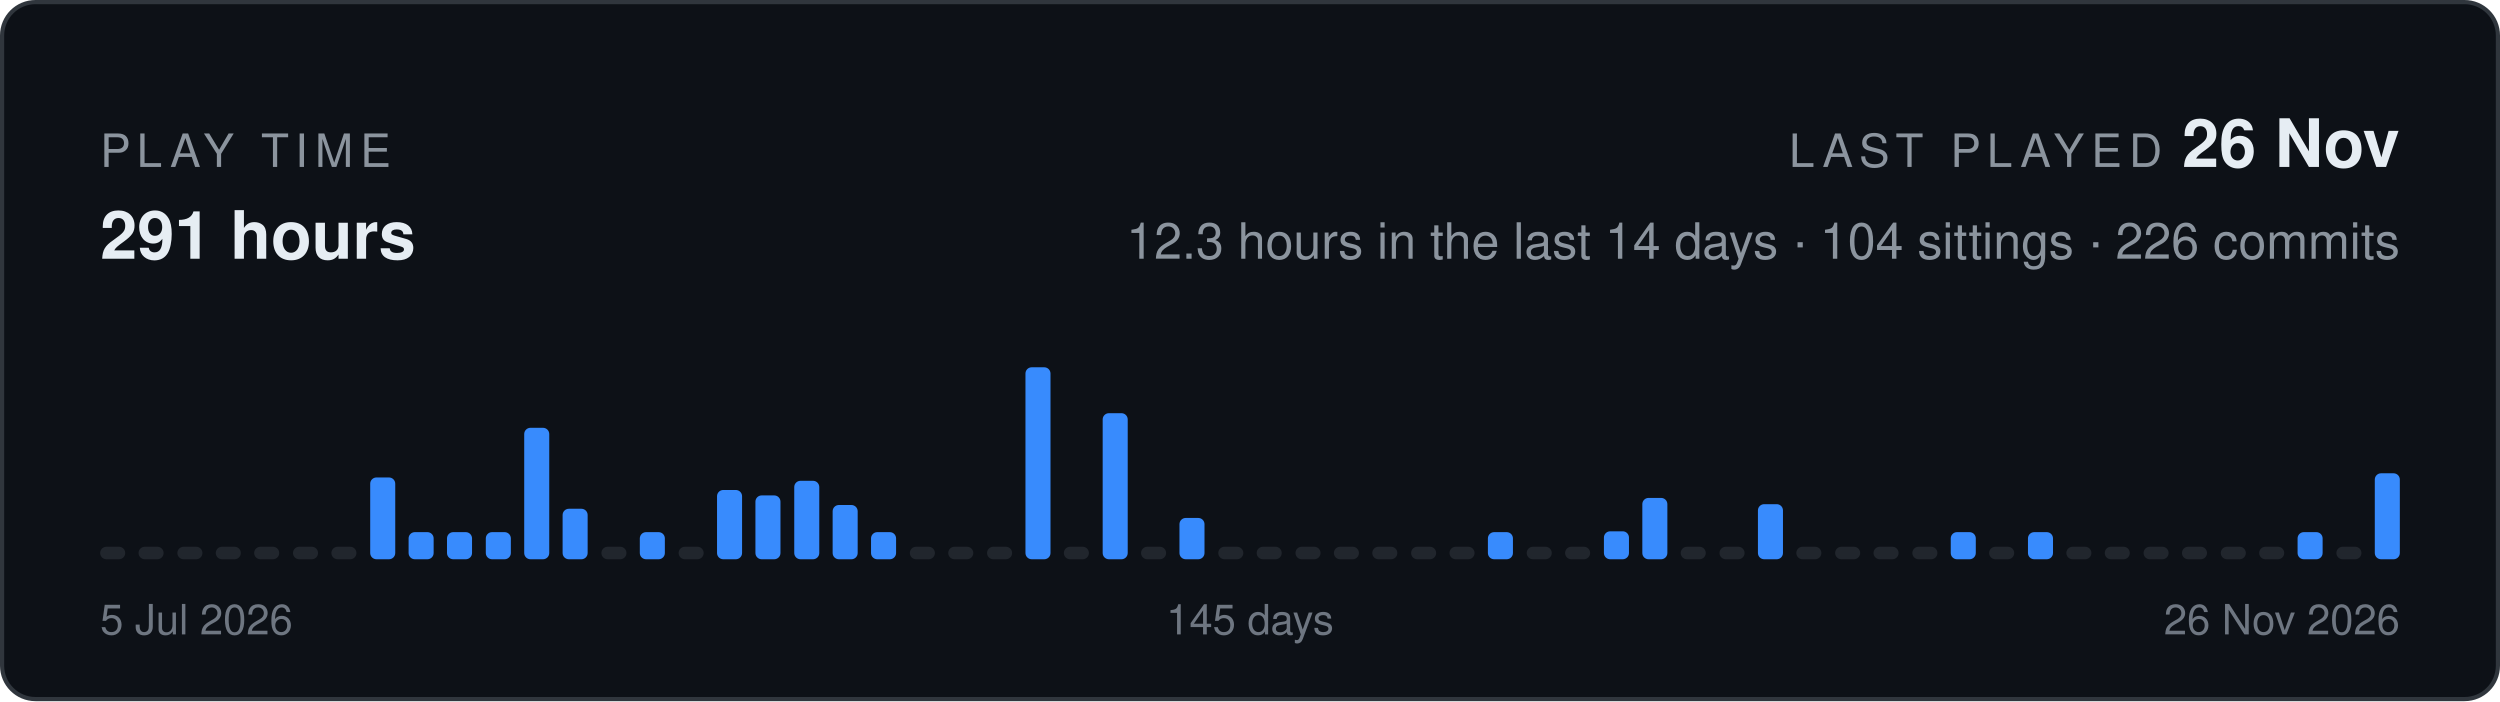
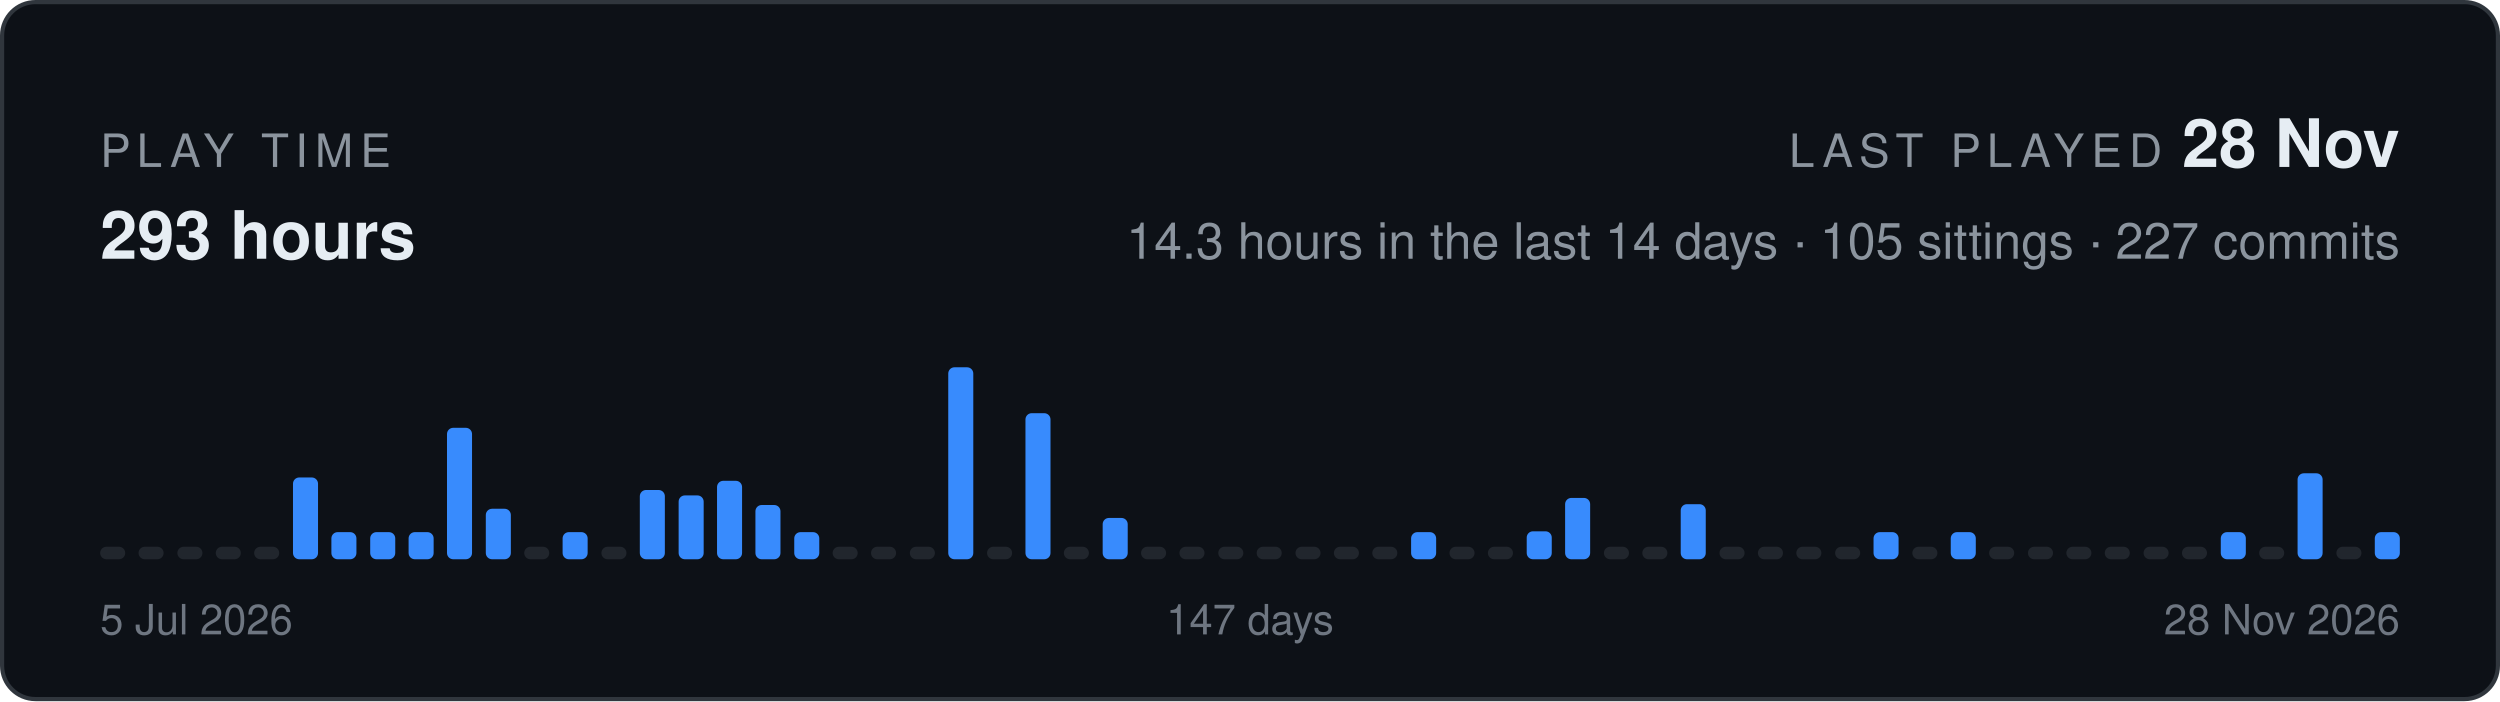
- <svg xmlns="http://www.w3.org/2000/svg" width="599" height="168" viewBox="0 0 599 168" role="img" aria-label="Play time: 291 hours over 226 commits, last played 26 Nov">
+ <svg xmlns="http://www.w3.org/2000/svg" width="599" height="168" viewBox="0 0 599 168" role="img" aria-label="Play time: 293 hours over 227 commits, last played 28 Nov">
  <style>
    .card { fill: #0d1117; stroke: #30363d }
    text { font-family: -apple-system, BlinkMacSystemFont, "Segoe UI", Helvetica, Arial, sans-serif }
    .label { font-size: 11px; letter-spacing: 1.7px; fill: #8b949e }
    .stat { font-size: 16px; font-weight: 600; letter-spacing: normal; fill: #e6edf3 }
    .note { font-size: 12px; fill: #8b949e }
    .axis { font-size: 10px; fill: #6e7681 }
    .bar { fill: #388bfd }
    .bar-quiet { fill: #21262d }
  </style>
  <rect class="card" x="0.5" y="0.5" width="598" height="167" rx="8" />
  <text class="label" x="24" y="40">PLAY TIME</text>
-   <text class="stat" x="24" y="62">291 hours</text>
-   <text class="label" x="575" y="40" text-anchor="end">LAST PLAYED <tspan class="stat">26 Nov</tspan>
+   <text class="stat" x="24" y="62">293 hours</text>
+   <text class="label" x="575" y="40" text-anchor="end">LAST PLAYED <tspan class="stat">28 Nov</tspan>
  </text>
-   <text class="note" x="575" y="62" text-anchor="end">12.3 hours in the last 14 days   ·   104 sittings   ·   226 commits</text>
+   <text class="note" x="575" y="62" text-anchor="end">14.3 hours in the last 14 days   ·   105 sittings   ·   227 commits</text>
  <rect class="bar-quiet" x="24.0" y="131.0" width="6" height="3.0" rx="1.5" />
  <rect class="bar-quiet" x="33.2" y="131.0" width="6" height="3.0" rx="1.5" />
  <rect class="bar-quiet" x="42.5" y="131.0" width="6" height="3.0" rx="1.5" />
  <rect class="bar-quiet" x="51.7" y="131.0" width="6" height="3.0" rx="1.5" />
  <rect class="bar-quiet" x="60.9" y="131.0" width="6" height="3.0" rx="1.5" />
-   <rect class="bar-quiet" x="70.2" y="131.0" width="6" height="3.0" rx="1.5" />
-   <rect class="bar-quiet" x="79.4" y="131.0" width="6" height="3.0" rx="1.5" />
-   <rect class="bar" x="88.7" y="114.4" width="6" height="19.6" rx="1.5" />
+   <rect class="bar" x="70.2" y="114.4" width="6" height="19.6" rx="1.5" />
+   <rect class="bar" x="79.4" y="127.5" width="6" height="6.5" rx="1.5" />
+   <rect class="bar" x="88.7" y="127.5" width="6" height="6.5" rx="1.5" />
  <rect class="bar" x="97.9" y="127.5" width="6" height="6.5" rx="1.5" />
-   <rect class="bar" x="107.1" y="127.5" width="6" height="6.5" rx="1.5" />
-   <rect class="bar" x="116.4" y="127.5" width="6" height="6.5" rx="1.5" />
-   <rect class="bar" x="125.6" y="102.5" width="6" height="31.5" rx="1.5" />
-   <rect class="bar" x="134.8" y="121.9" width="6" height="12.1" rx="1.5" />
+   <rect class="bar" x="107.1" y="102.5" width="6" height="31.5" rx="1.5" />
+   <rect class="bar" x="116.4" y="121.9" width="6" height="12.1" rx="1.5" />
+   <rect class="bar-quiet" x="125.6" y="131.0" width="6" height="3.0" rx="1.5" />
+   <rect class="bar" x="134.8" y="127.5" width="6" height="6.5" rx="1.5" />
  <rect class="bar-quiet" x="144.1" y="131.0" width="6" height="3.0" rx="1.5" />
-   <rect class="bar" x="153.3" y="127.5" width="6" height="6.5" rx="1.5" />
-   <rect class="bar-quiet" x="162.6" y="131.0" width="6" height="3.0" rx="1.5" />
-   <rect class="bar" x="171.8" y="117.4" width="6" height="16.6" rx="1.5" />
-   <rect class="bar" x="181.0" y="118.7" width="6" height="15.3" rx="1.5" />
-   <rect class="bar" x="190.3" y="115.2" width="6" height="18.8" rx="1.5" />
-   <rect class="bar" x="199.5" y="121.0" width="6" height="13.0" rx="1.5" />
-   <rect class="bar" x="208.7" y="127.5" width="6" height="6.5" rx="1.5" />
+   <rect class="bar" x="153.3" y="117.4" width="6" height="16.6" rx="1.5" />
+   <rect class="bar" x="162.6" y="118.7" width="6" height="15.3" rx="1.5" />
+   <rect class="bar" x="171.8" y="115.2" width="6" height="18.8" rx="1.5" />
+   <rect class="bar" x="181.0" y="121.0" width="6" height="13.0" rx="1.5" />
+   <rect class="bar" x="190.3" y="127.5" width="6" height="6.5" rx="1.5" />
+   <rect class="bar-quiet" x="199.5" y="131.0" width="6" height="3.0" rx="1.5" />
+   <rect class="bar-quiet" x="208.7" y="131.0" width="6" height="3.0" rx="1.5" />
  <rect class="bar-quiet" x="218.0" y="131.0" width="6" height="3.0" rx="1.5" />
-   <rect class="bar-quiet" x="227.2" y="131.0" width="6" height="3.0" rx="1.5" />
+   <rect class="bar" x="227.2" y="88.0" width="6" height="46.0" rx="1.5" />
  <rect class="bar-quiet" x="236.5" y="131.0" width="6" height="3.0" rx="1.5" />
-   <rect class="bar" x="245.7" y="88.0" width="6" height="46.0" rx="1.5" />
+   <rect class="bar" x="245.7" y="99.0" width="6" height="35.0" rx="1.5" />
  <rect class="bar-quiet" x="254.9" y="131.0" width="6" height="3.0" rx="1.5" />
-   <rect class="bar" x="264.2" y="99.0" width="6" height="35.0" rx="1.5" />
+   <rect class="bar" x="264.2" y="124.1" width="6" height="9.9" rx="1.5" />
  <rect class="bar-quiet" x="273.4" y="131.0" width="6" height="3.0" rx="1.5" />
-   <rect class="bar" x="282.6" y="124.1" width="6" height="9.9" rx="1.5" />
+   <rect class="bar-quiet" x="282.6" y="131.0" width="6" height="3.0" rx="1.5" />
  <rect class="bar-quiet" x="291.9" y="131.0" width="6" height="3.0" rx="1.5" />
  <rect class="bar-quiet" x="301.1" y="131.0" width="6" height="3.0" rx="1.5" />
  <rect class="bar-quiet" x="310.4" y="131.0" width="6" height="3.0" rx="1.5" />
  <rect class="bar-quiet" x="319.6" y="131.0" width="6" height="3.0" rx="1.5" />
  <rect class="bar-quiet" x="328.8" y="131.0" width="6" height="3.0" rx="1.5" />
-   <rect class="bar-quiet" x="338.1" y="131.0" width="6" height="3.0" rx="1.5" />
+   <rect class="bar" x="338.1" y="127.5" width="6" height="6.5" rx="1.5" />
  <rect class="bar-quiet" x="347.3" y="131.0" width="6" height="3.0" rx="1.5" />
-   <rect class="bar" x="356.5" y="127.5" width="6" height="6.5" rx="1.5" />
-   <rect class="bar-quiet" x="365.8" y="131.0" width="6" height="3.0" rx="1.5" />
-   <rect class="bar-quiet" x="375.0" y="131.0" width="6" height="3.0" rx="1.5" />
-   <rect class="bar" x="384.3" y="127.3" width="6" height="6.7" rx="1.5" />
-   <rect class="bar" x="393.5" y="119.3" width="6" height="14.7" rx="1.5" />
-   <rect class="bar-quiet" x="402.7" y="131.0" width="6" height="3.0" rx="1.5" />
+   <rect class="bar-quiet" x="356.5" y="131.0" width="6" height="3.0" rx="1.5" />
+   <rect class="bar" x="365.8" y="127.3" width="6" height="6.7" rx="1.5" />
+   <rect class="bar" x="375.0" y="119.3" width="6" height="14.7" rx="1.5" />
+   <rect class="bar-quiet" x="384.3" y="131.0" width="6" height="3.0" rx="1.5" />
+   <rect class="bar-quiet" x="393.5" y="131.0" width="6" height="3.0" rx="1.5" />
+   <rect class="bar" x="402.7" y="120.8" width="6" height="13.2" rx="1.5" />
  <rect class="bar-quiet" x="412.0" y="131.0" width="6" height="3.0" rx="1.5" />
-   <rect class="bar" x="421.2" y="120.8" width="6" height="13.2" rx="1.5" />
+   <rect class="bar-quiet" x="421.2" y="131.0" width="6" height="3.0" rx="1.5" />
  <rect class="bar-quiet" x="430.4" y="131.0" width="6" height="3.0" rx="1.5" />
  <rect class="bar-quiet" x="439.7" y="131.0" width="6" height="3.0" rx="1.5" />
-   <rect class="bar-quiet" x="448.9" y="131.0" width="6" height="3.0" rx="1.5" />
+   <rect class="bar" x="448.9" y="127.5" width="6" height="6.5" rx="1.5" />
  <rect class="bar-quiet" x="458.2" y="131.0" width="6" height="3.0" rx="1.5" />
  <rect class="bar" x="467.4" y="127.5" width="6" height="6.5" rx="1.5" />
  <rect class="bar-quiet" x="476.6" y="131.0" width="6" height="3.0" rx="1.5" />
-   <rect class="bar" x="485.9" y="127.5" width="6" height="6.5" rx="1.5" />
+   <rect class="bar-quiet" x="485.9" y="131.0" width="6" height="3.0" rx="1.5" />
  <rect class="bar-quiet" x="495.1" y="131.0" width="6" height="3.0" rx="1.5" />
  <rect class="bar-quiet" x="504.3" y="131.0" width="6" height="3.0" rx="1.5" />
  <rect class="bar-quiet" x="513.6" y="131.0" width="6" height="3.0" rx="1.5" />
  <rect class="bar-quiet" x="522.8" y="131.0" width="6" height="3.0" rx="1.5" />
-   <rect class="bar-quiet" x="532.1" y="131.0" width="6" height="3.0" rx="1.5" />
+   <rect class="bar" x="532.1" y="127.5" width="6" height="6.5" rx="1.5" />
  <rect class="bar-quiet" x="541.3" y="131.0" width="6" height="3.0" rx="1.5" />
-   <rect class="bar" x="550.5" y="127.5" width="6" height="6.5" rx="1.5" />
+   <rect class="bar" x="550.5" y="113.4" width="6" height="20.6" rx="1.5" />
  <rect class="bar-quiet" x="559.8" y="131.0" width="6" height="3.0" rx="1.5" />
-   <rect class="bar" x="569.0" y="113.4" width="6" height="20.6" rx="1.5" />
+   <rect class="bar" x="569.0" y="127.5" width="6" height="6.5" rx="1.5" />
  <text class="axis" x="24" y="152">5 Jul 2026</text>
-   <text class="axis" x="299.5" y="152" text-anchor="middle">145 days</text>
-   <text class="axis" x="575" y="152" text-anchor="end">26 Nov 2026</text>
+   <text class="axis" x="299.5" y="152" text-anchor="middle">147 days</text>
+   <text class="axis" x="575" y="152" text-anchor="end">28 Nov 2026</text>
</svg>
